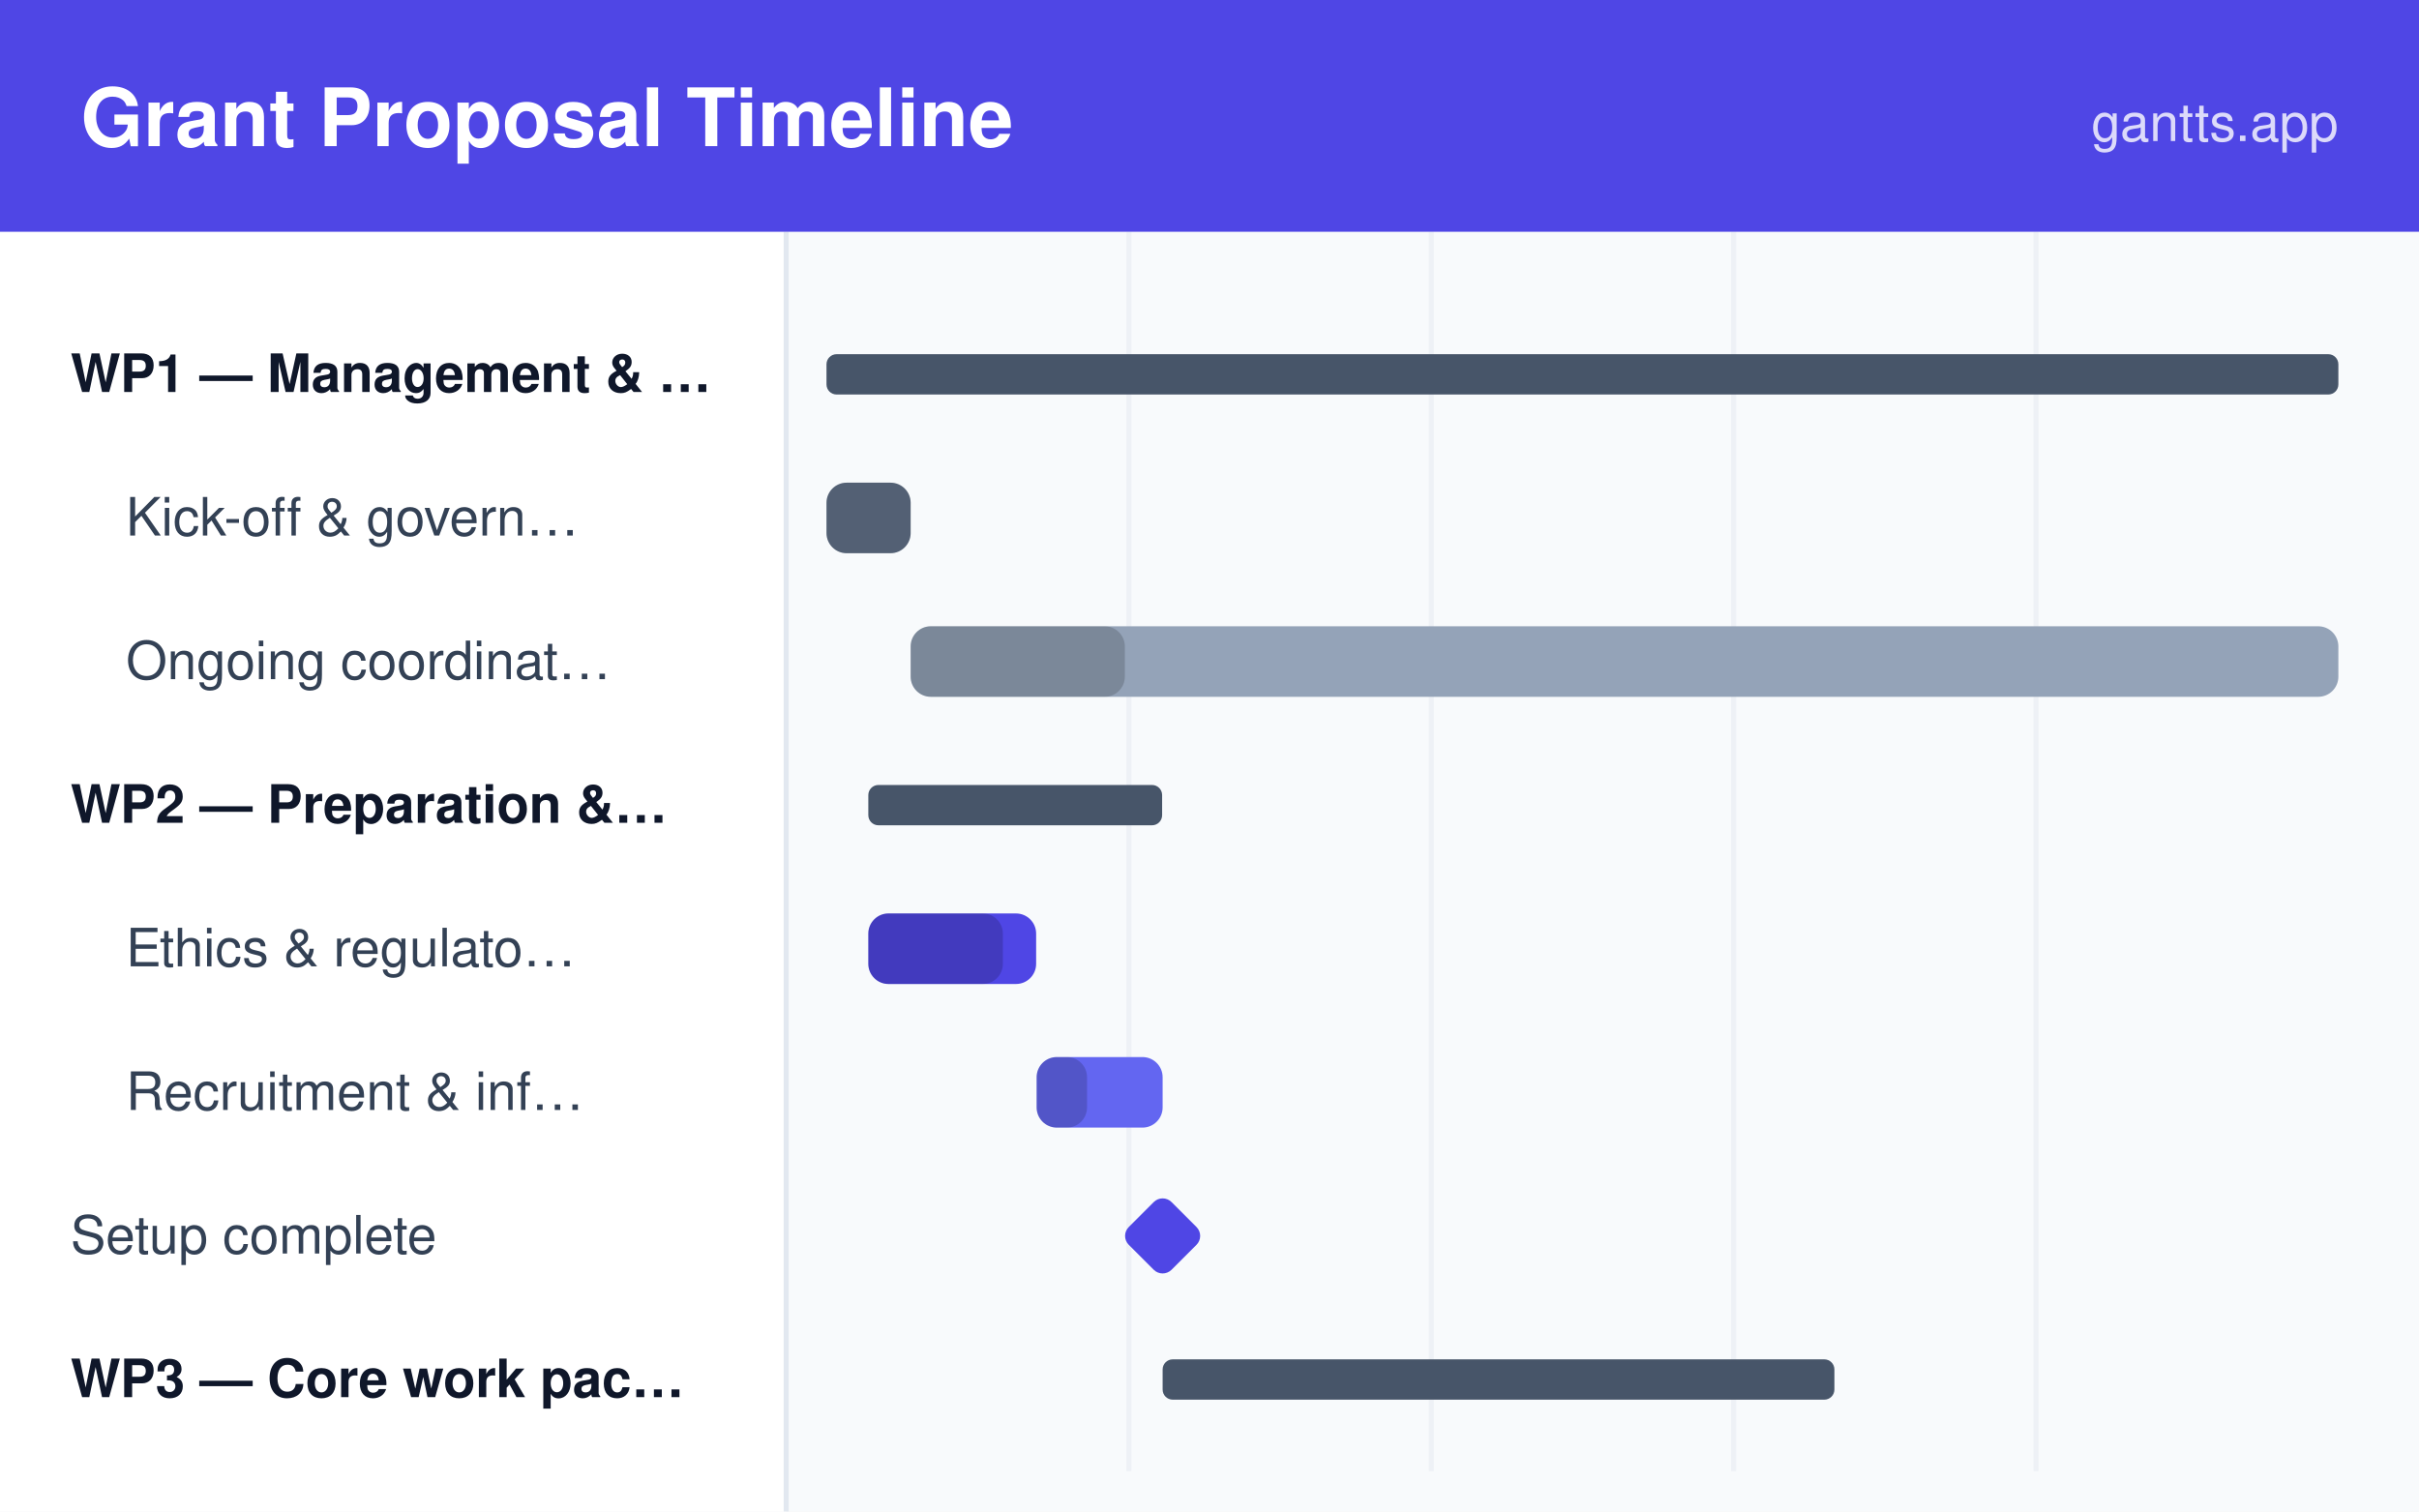
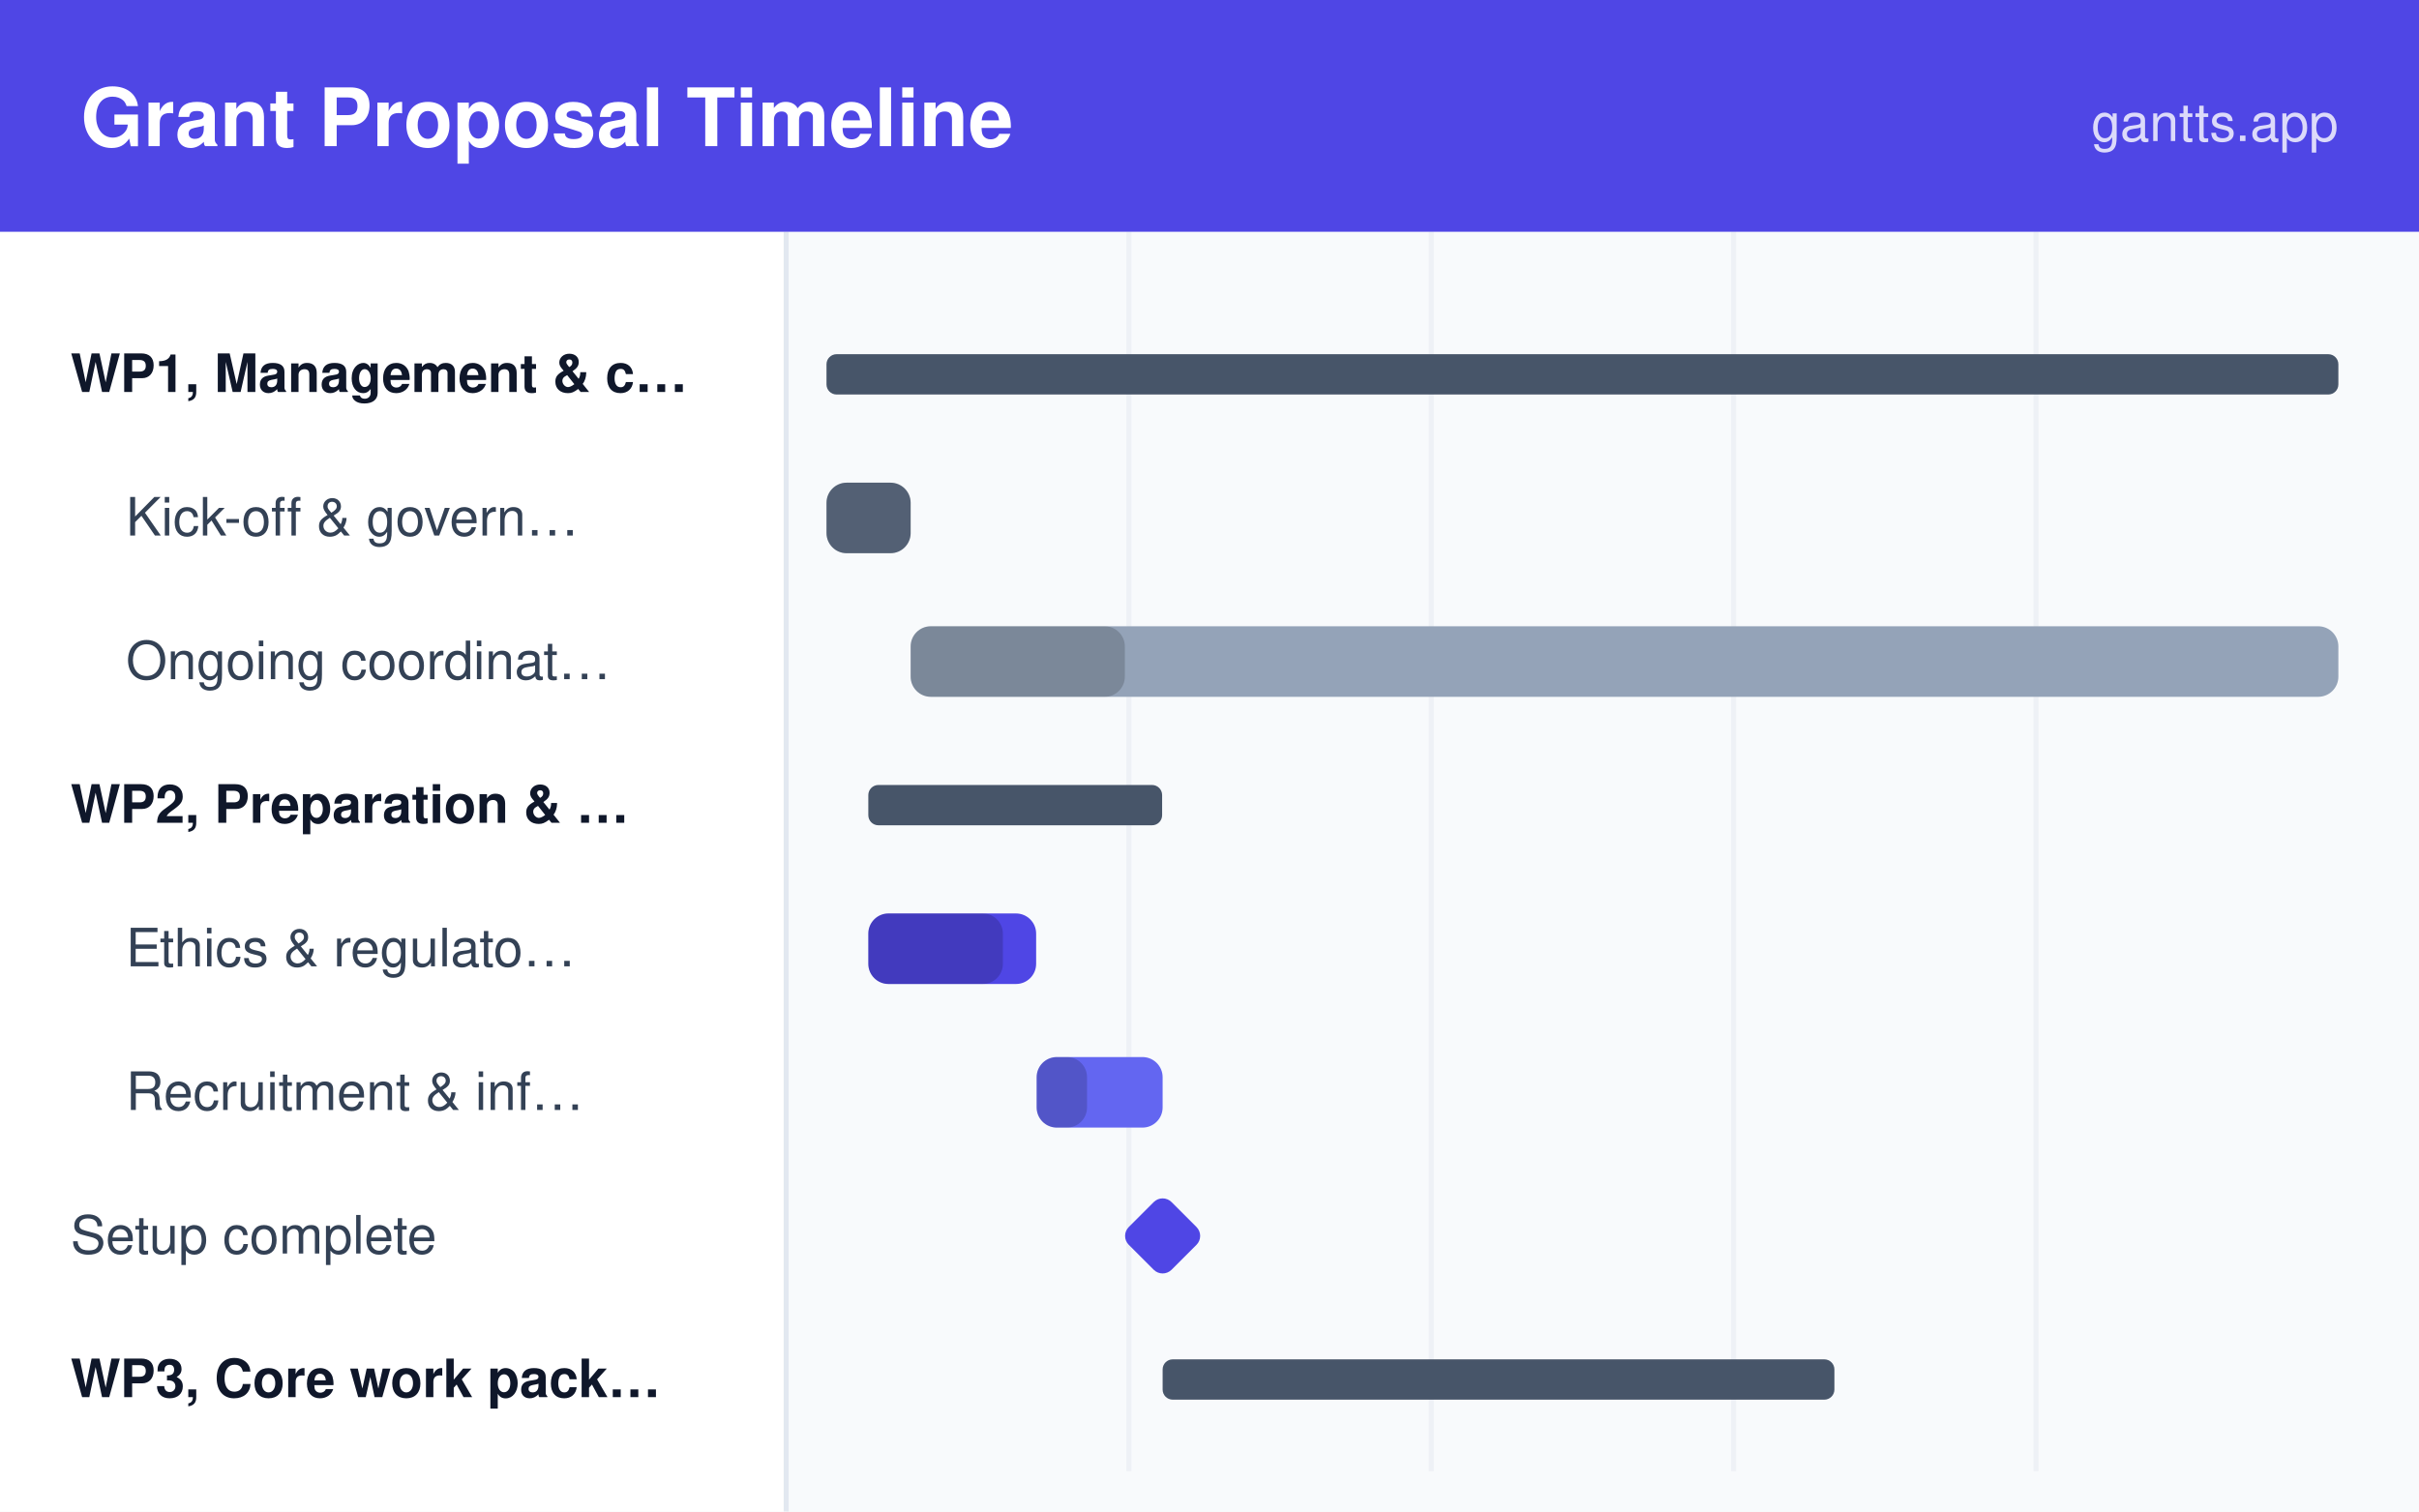
<svg xmlns="http://www.w3.org/2000/svg" viewBox="0 0 480 300" width="480" height="300" role="img" aria-label="Grant Proposal Timeline Gantt chart template preview">
  <rect width="480" height="300" fill="#ffffff" />
  <rect x="0" y="46" width="480" height="254" fill="#f8fafc" />
  <rect x="0" y="46" width="156" height="254" fill="#ffffff" />
  <line x1="224.0" y1="46" x2="224.0" y2="292" stroke="#eef1f6" stroke-width="1" />
  <line x1="284.0" y1="46" x2="284.0" y2="292" stroke="#eef1f6" stroke-width="1" />
  <line x1="344.0" y1="46" x2="344.0" y2="292" stroke="#eef1f6" stroke-width="1" />
  <line x1="404.0" y1="46" x2="404.0" y2="292" stroke="#eef1f6" stroke-width="1" />
  <line x1="156" y1="46" x2="156" y2="300" stroke="#e2e8f0" stroke-width="1" />
  <rect width="480" height="46" fill="#4f46e5" />
  <text x="16" y="29" font-family="Segoe UI, Helvetica, Arial, sans-serif" font-size="16" font-weight="700" fill="#ffffff">Grant Proposal Timeline</text>
  <text x="464" y="28" text-anchor="end" font-family="Segoe UI, Helvetica, Arial, sans-serif" font-size="10.5" fill="#ffffffcc">gantts.app</text>
-   <text x="14" y="77.8" font-family="Segoe UI, Helvetica, Arial, sans-serif" font-size="10.5" font-weight="700" fill="#0f172a">WP1 — Management &amp; …</text>
+   <text x="14" y="77.8" font-family="Segoe UI, Helvetica, Arial, sans-serif" font-size="10.5" font-weight="700" fill="#0f172a">WP1, Management &amp; c…</text>
  <rect x="164.0" y="70.3" width="300.0" height="8" rx="2" fill="#475569" />
  <text x="25" y="106.3" font-family="Segoe UI, Helvetica, Arial, sans-serif" font-size="10.5" font-weight="400" fill="#334155">Kick-off &amp; govern…</text>
  <rect x="164.0" y="95.8" width="16.7" height="14" rx="4" fill="#64748B" />
  <rect x="164.0" y="95.8" width="16.7" height="14" rx="4" fill="#000" opacity="0.17" />
  <text x="25" y="134.8" font-family="Segoe UI, Helvetica, Arial, sans-serif" font-size="10.5" font-weight="400" fill="#334155">Ongoing coordinat…</text>
  <rect x="180.7" y="124.3" width="283.3" height="14" rx="4" fill="#94A3B8" />
  <rect x="180.7" y="124.3" width="42.5" height="14" rx="4" fill="#000" opacity="0.17" />
-   <text x="14" y="163.3" font-family="Segoe UI, Helvetica, Arial, sans-serif" font-size="10.5" font-weight="700" fill="#0f172a">WP2 — Preparation &amp;…</text>
+   <text x="14" y="163.3" font-family="Segoe UI, Helvetica, Arial, sans-serif" font-size="10.5" font-weight="700" fill="#0f172a">WP2, Preparation &amp; …</text>
  <rect x="172.3" y="155.8" width="58.3" height="8" rx="2" fill="#475569" />
  <text x="25" y="191.8" font-family="Segoe UI, Helvetica, Arial, sans-serif" font-size="10.5" font-weight="400" fill="#334155">Ethics &amp; regulato…</text>
  <rect x="172.3" y="181.3" width="33.3" height="14" rx="4" fill="#4F46E5" />
  <rect x="172.3" y="181.3" width="26.7" height="14" rx="4" fill="#000" opacity="0.17" />
  <text x="25" y="220.3" font-family="Segoe UI, Helvetica, Arial, sans-serif" font-size="10.5" font-weight="400" fill="#334155">Recruitment &amp; inf…</text>
  <rect x="205.7" y="209.8" width="25.0" height="14" rx="4" fill="#6366F1" />
  <rect x="205.7" y="209.8" width="10.0" height="14" rx="4" fill="#000" opacity="0.17" />
  <text x="14" y="248.8" font-family="Segoe UI, Helvetica, Arial, sans-serif" font-size="10.5" font-weight="400" fill="#334155">Setup complete</text>
  <rect x="224.7" y="239.3" width="12" height="12" rx="2.5" transform="rotate(45 230.7 245.3)" fill="#4f46e5" />
-   <text x="14" y="277.3" font-family="Segoe UI, Helvetica, Arial, sans-serif" font-size="10.5" font-weight="700" fill="#0f172a">WP3 — Core work pac…</text>
+   <text x="14" y="277.3" font-family="Segoe UI, Helvetica, Arial, sans-serif" font-size="10.5" font-weight="700" fill="#0f172a">WP3, Core work pack…</text>
  <rect x="230.7" y="269.8" width="133.3" height="8" rx="2" fill="#475569" />
</svg>
